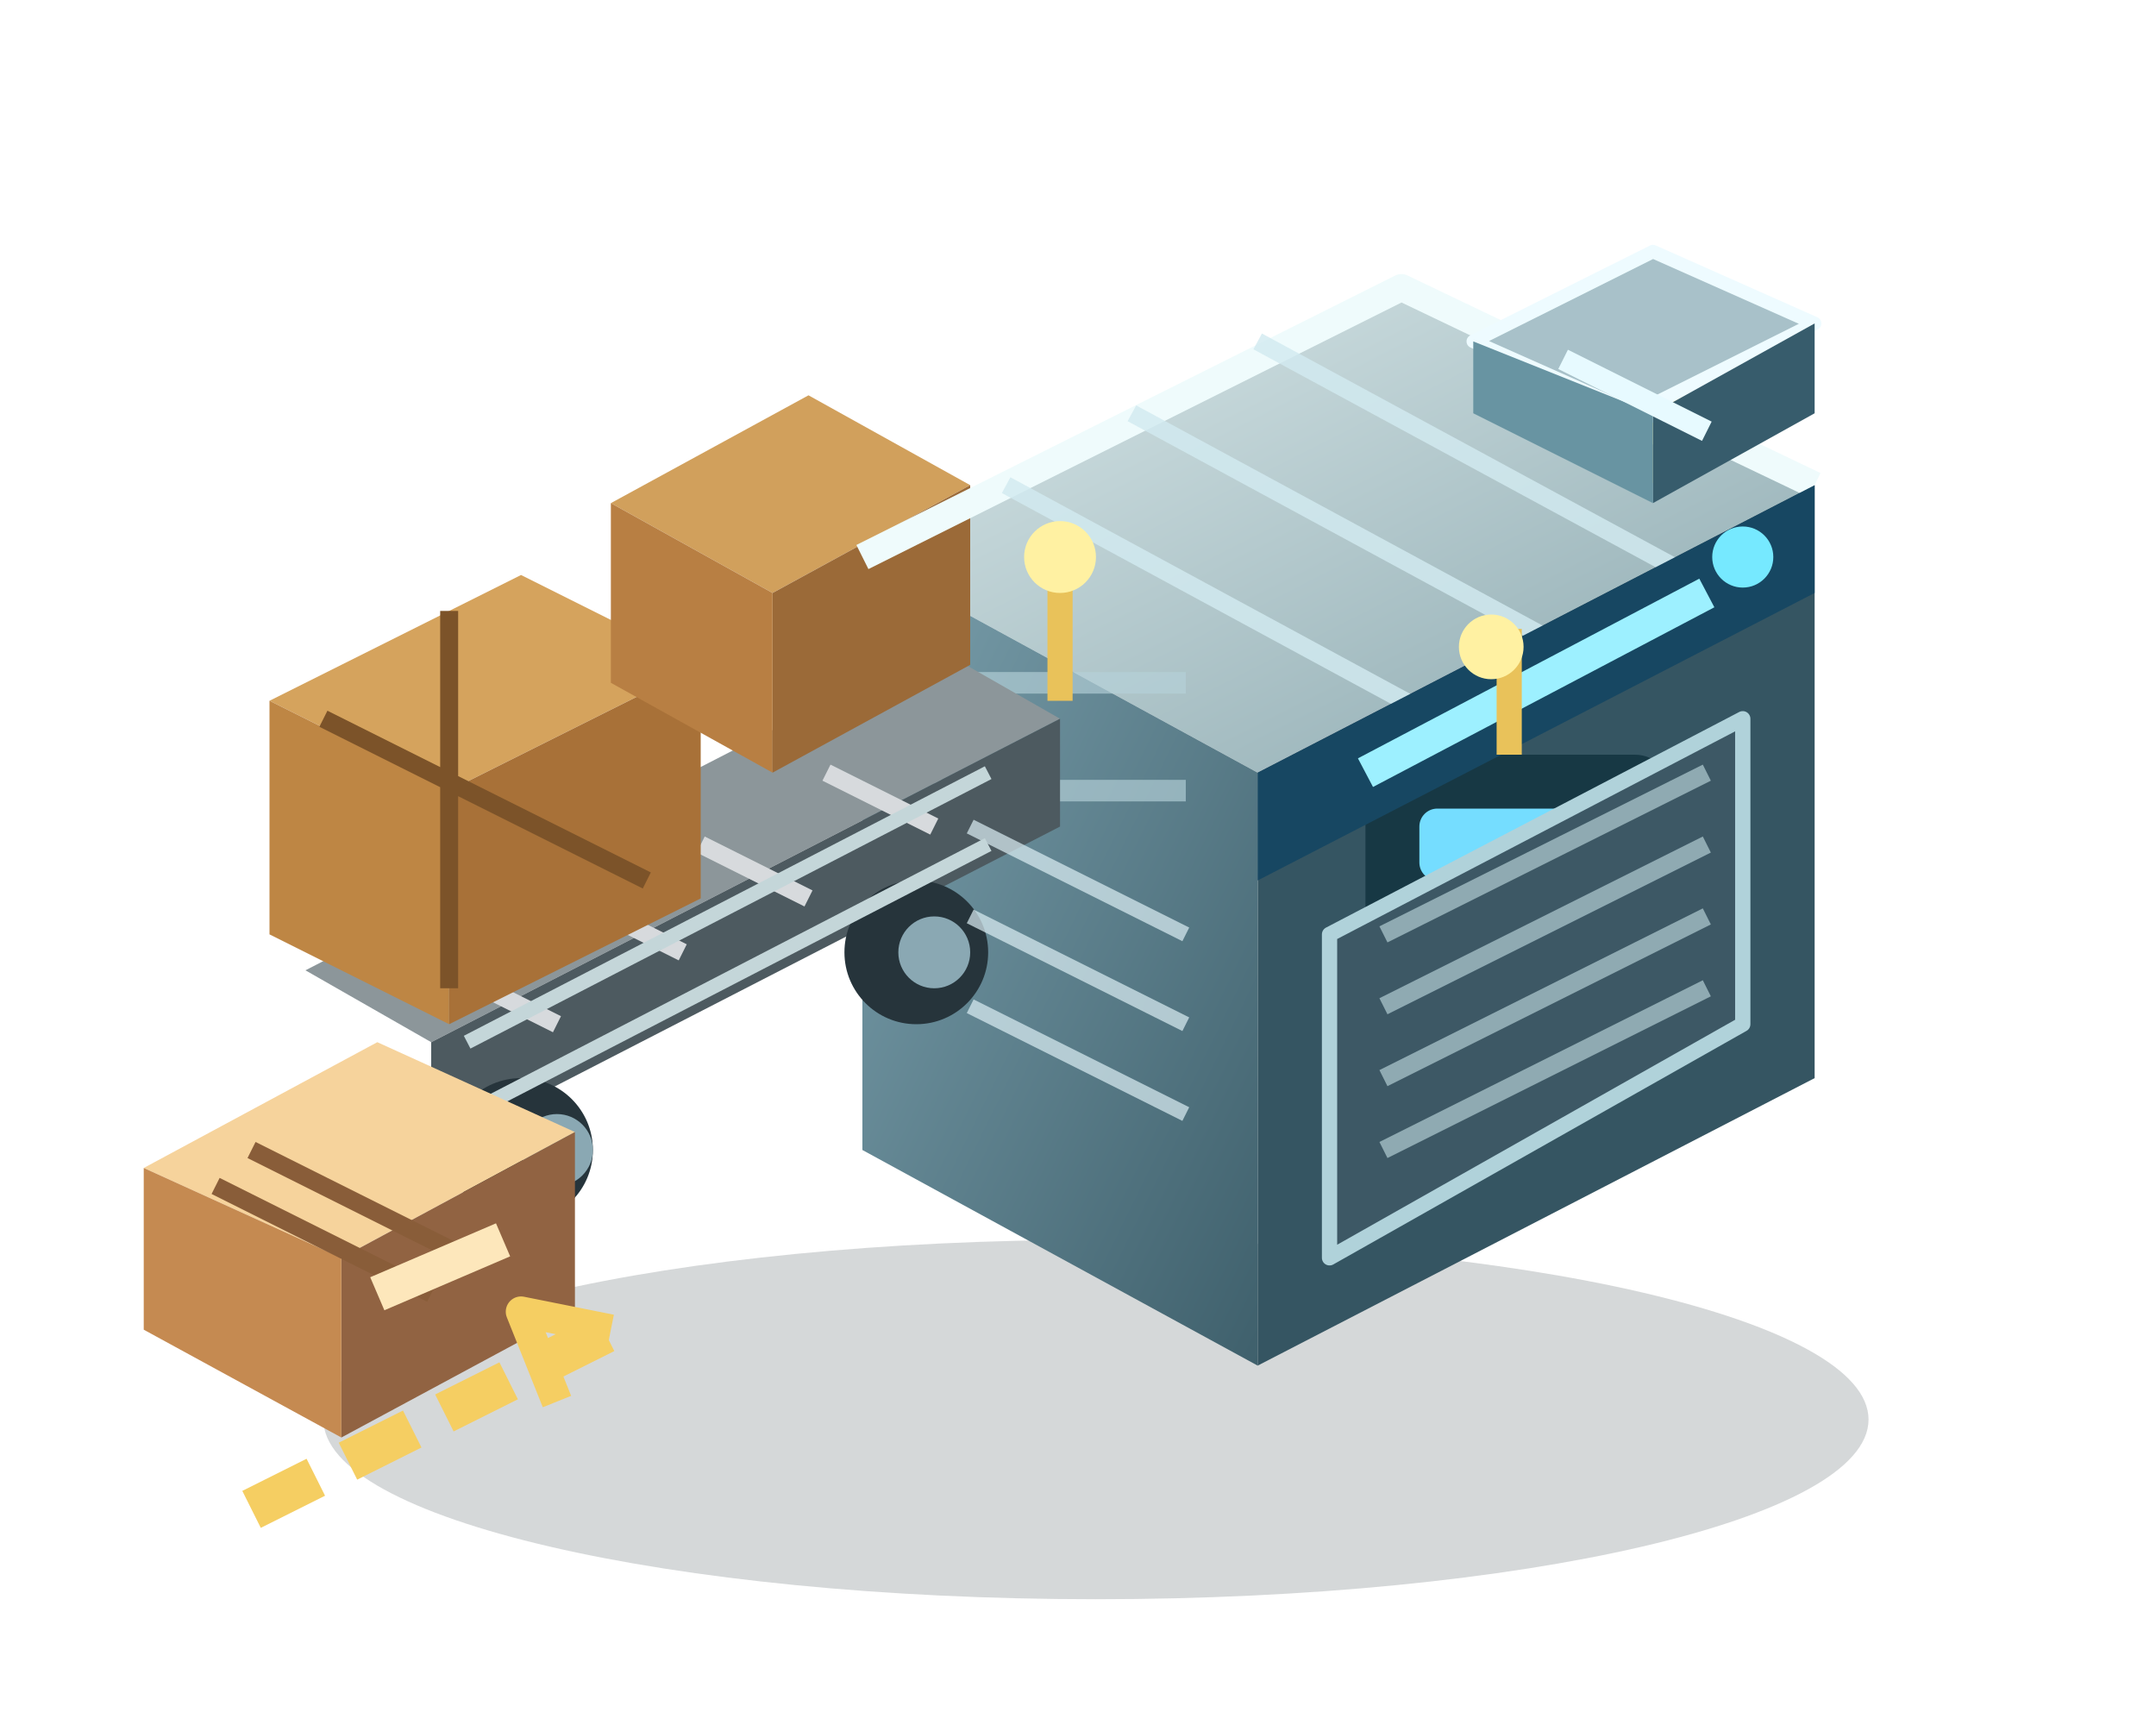
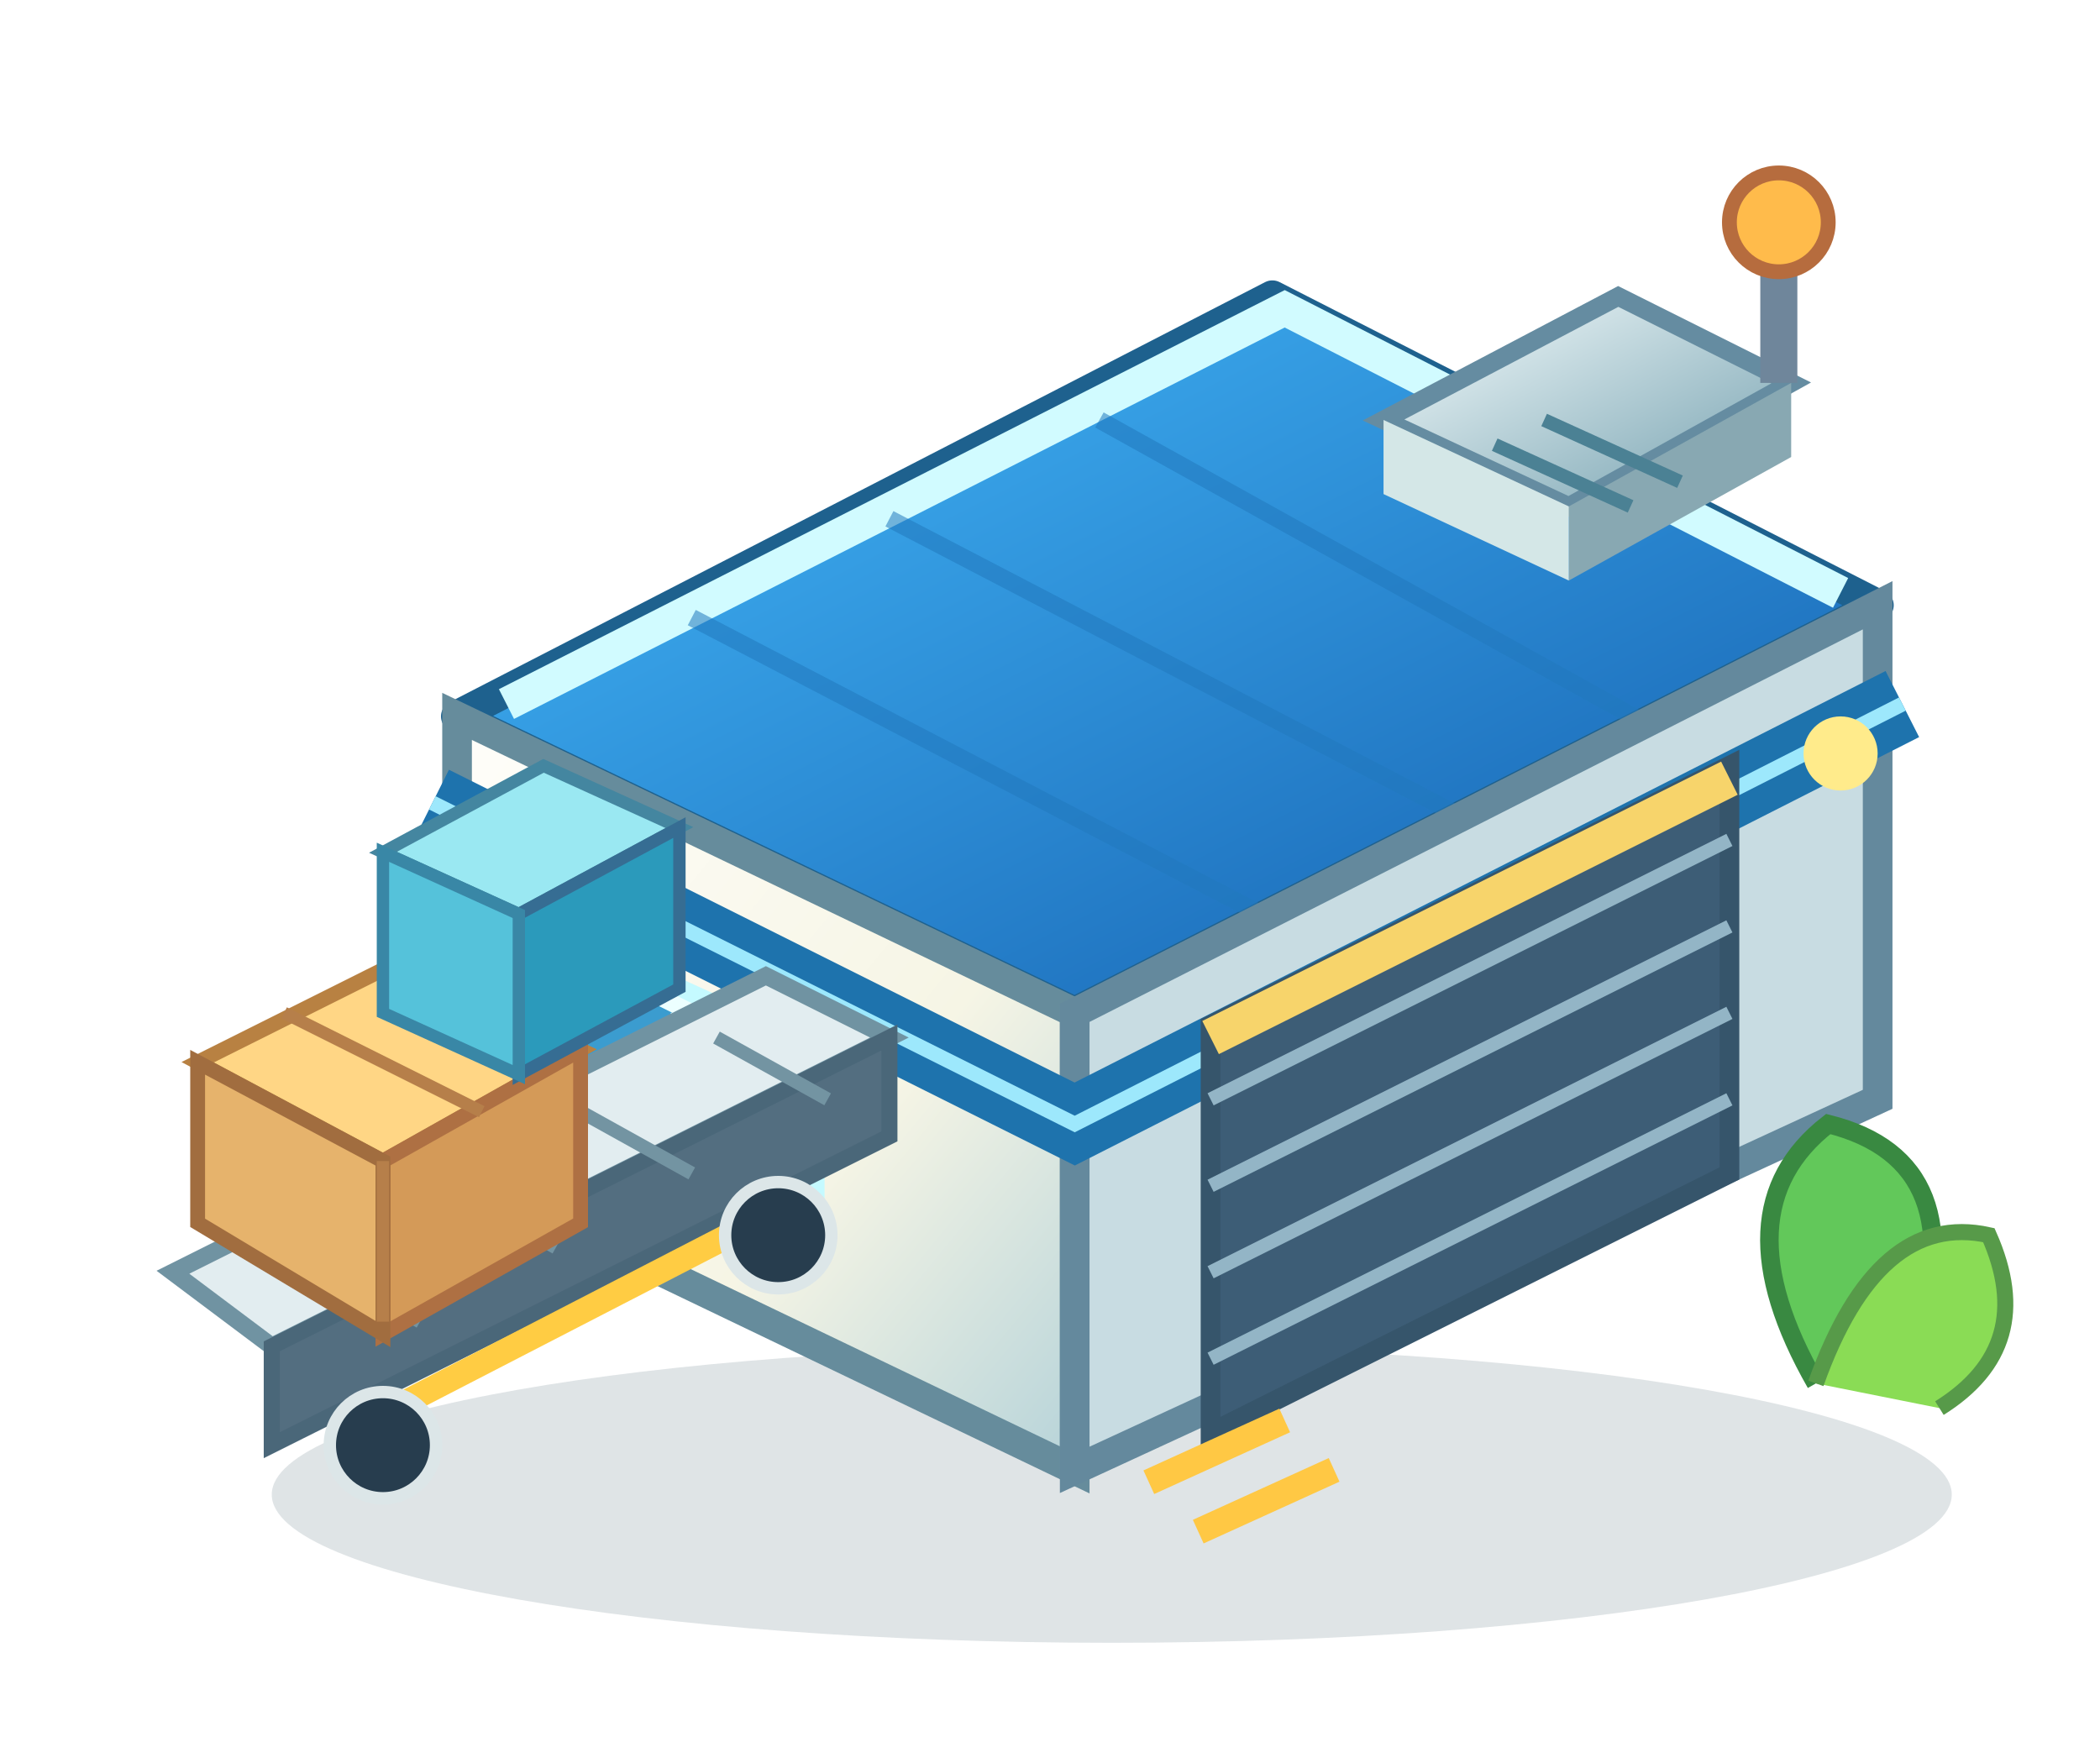
- <svg xmlns="http://www.w3.org/2000/svg" width="120" height="96" viewBox="0 0 120 96">
+ <svg xmlns="http://www.w3.org/2000/svg" width="170" height="141" viewBox="0 0 170 141">
  <defs>
-     <linearGradient id="shed" x1="0" y1="0" x2="1" y2="1">
-       <stop offset="0" stop-color="#7ba0ad" />
-       <stop offset="1" stop-color="#3f606c" />
+     <linearGradient id="roof" x1="0" y1="0" x2="1" y2="1">
+       <stop stop-color="#a2e9ff" />
+       <stop offset=".2" stop-color="#3ba9ed" />
+       <stop offset=".72" stop-color="#2176c2" />
+       <stop offset="1" stop-color="#155996" />
    </linearGradient>
-     <linearGradient id="roof" x1="0" y1="0" x2="1" y2="1">
-       <stop offset="0" stop-color="#dbe9ea" />
-       <stop offset="1" stop-color="#8aa7ae" />
+     <linearGradient id="wall" x1="0" y1="0" x2="1" y2="1">
+       <stop stop-color="#fffefa" />
+       <stop offset=".6" stop-color="#f6f5e5" />
+       <stop offset="1" stop-color="#b6d3d9" />
+     </linearGradient>
+     <linearGradient id="metal" x1="0" y1="0" x2="1" y2="1">
+       <stop stop-color="#f9ffff" />
+       <stop offset="1" stop-color="#719ead" />
    </linearGradient>
  </defs>
-   <ellipse cx="61" cy="79" rx="43" ry="10" fill="#18252b" opacity=".18" />
-   <polygon points="48,31 78,16 101,27 70,43" fill="url(#roof)" />
-   <polygon points="70,43 101,27 101,60 70,76" fill="#355562" />
-   <polygon points="48,31 70,43 70,76 48,64" fill="url(#shed)" />
-   <rect x="76" y="42" width="17" height="16" rx="2" fill="#173844" />
-   <rect x="79" y="45" width="11" height="4" rx="1" fill="#75ddff" />
-   <path d="M52 38h14M52 44h14" stroke="#b5d1d8" stroke-width="1.2" opacity=".65" />
-   <polygon points="17,54 52,36 59,40 24,58" fill="#8c969a" />
-   <polygon points="24,58 59,40 59,46 24,64" fill="#4d5a60" />
-   <g stroke="#d7dadd" stroke-width="1">
-     <path d="M25 54l6 3M32 50l6 3M39 47l6 3M46 43l6 3" />
-   </g>
-   <circle cx="29" cy="64" r="4" fill="#26343b" />
-   <circle cx="51" cy="53" r="4" fill="#26343b" />
-   <g>
-     <polygon points="15,39 29,32 39,37 25,44" fill="#d5a35d" />
-     <polygon points="25,44 39,37 39,50 25,57" fill="#a87138" />
-     <polygon points="15,39 25,44 25,57 15,52" fill="#be8644" />
-     <path d="M18 40l18 9M25 34v21" stroke="#7c5329" stroke-width="1" />
-   </g>
-   <g>
-     <polygon points="34,28 45,22 54,27 43,33" fill="#d1a05c" />
-     <polygon points="43,33 54,27 54,37 43,43" fill="#9b6a38" />
-     <polygon points="34,28 43,33 43,43 34,38" fill="#b87f43" />
-   </g>
-   <circle cx="91" cy="23" r="4" fill="#ffca48" opacity=".35" />
-   <circle cx="91" cy="23" r="2" fill="#fff0a1" />
-   <g id="cargo-detail-v4" stroke-linejoin="round">
-     <path d="M48 31l30-15 23 11" fill="none" stroke="#effbfc" stroke-width="1.5" />
-     <path d="M56 27l24 13m-17-17l24 13m-17-17l24 13" stroke="#d2eaf0" stroke-width="1" opacity=".82" />
-     <path d="M82 19l10-5 9 4-10 5z" fill="#a8c1c9" stroke="#eefbff" stroke-width=".75" />
-     <path d="M92 23l9-5v5l-9 5z" fill="#375c6c" />
-     <path d="M82 19l10 4v5l-10-5z" fill="#6894a2" />
-     <path d="M87 20l8 4" stroke="#e7faff" stroke-width="1.2" />
-     <path d="M70 43l31-16v6L70 49z" fill="#174762" />
-     <path d="M74 52l23-12v17L74 70z" fill="#3d5865" stroke="#b0d2da" stroke-width=".85" />
-     <path d="M77 52l18-9m-18 13l18-9m-18 13l18-9m-18 13l18-9" stroke="#8faab2" stroke-width="1" />
-     <path d="M76 43l19-10" stroke="#9df0ff" stroke-width="1.8" />
-     <path d="M54 46l12 6m-12-1l12 6m-12-1l12 6" stroke="#dbeef3" stroke-width=".85" opacity=".7" />
-     <path d="M59 39v-8m25 11v-7" stroke="#e9c25a" stroke-width="1.4" />
-     <circle cx="59" cy="31" r="2" fill="#fff1a2" />
-     <circle cx="83" cy="36" r="1.8" fill="#fff1a2" />
-     <path d="M26 58l29-15M26 62l29-15" stroke="#c4d6d9" stroke-width=".8" />
-     <circle cx="31" cy="64" r="2" fill="#8aa8b3" />
-     <circle cx="52" cy="53" r="2" fill="#8aa8b3" />
-     <polygon points="8,65 21,58 32,63 19,70" fill="#f6d39c" />
-     <polygon points="19,70 32,63 32,73 19,80" fill="#916342" />
-     <polygon points="8,65 19,70 19,80 8,74" fill="#c58a51" />
-     <path d="M12 66l12 6m-10-8l12 6" stroke="#895d39" stroke-width="1" />
-     <path d="M21 72l7-3" stroke="#fde7bb" stroke-width="2" />
-     <path d="M14 84l20-10" stroke="#f5ce62" stroke-width="2.3" stroke-dasharray="4 2" />
-     <path d="M34 74l-5-1 2 5" fill="none" stroke="#f5ce62" stroke-width="1.7" />
-     <circle cx="97" cy="31" r="1.7" fill="#76e9ff" />
-   </g>
+   <ellipse cx="90" cy="121" rx="68" ry="12" fill="#183847" opacity=".14" />
+   <polygon points="37,58 103,24 152,49 87,82" fill="url(#roof)" stroke="#1e618e" stroke-width="2.6" stroke-linejoin="round" />
+   <path d="M41 57l63-32 45 23" fill="none" stroke="#d1fbff" stroke-width="2.7" />
+   <path d="M56 50l48 25m-32-33l48 25m-31-33l45 25" stroke="#2079bd" stroke-width="1.4" opacity=".55" />
+   <polygon points="37,58 87,82 87,119 37,95" fill="url(#wall)" stroke="#668c9c" stroke-width="2.4" />
+   <polygon points="87,82 152,49 152,89 87,119" fill="#c8dce2" stroke="#64899d" stroke-width="2.4" />
+   <path d="M35 65l52 26 67-34" fill="none" stroke="#1e73ad" stroke-width="6" />
+   <path d="M35 65l52 26 67-34" fill="none" stroke="#9de8fc" stroke-width="1.2" />
+   <polygon points="44,75 66,85 66,100 44,89" fill="#3b9ccf" stroke="#c5faff" stroke-width="1.5" />
+   <path d="M46 77l18 9m-9-4v12" stroke="#ecffff" stroke-width="1.4" />
+   <polygon points="98,83 140,62 140,95 98,116" fill="#3d5d76" stroke="#36556b" stroke-width="1.6" />
+   <path d="M98 89l42-21m-42 28l42-21m-42 28l42-21m-42 28l42-21" stroke="#93b5c6" stroke-width="1.1" />
+   <path d="M98 84l42-21" stroke="#f7d46b" stroke-width="3" />
+   <path d="M112 34l19-10 14 7-18 10z" fill="url(#metal)" stroke="#658ca1" stroke-width="1.5" />
+   <path d="M127 41l18-10v6l-18 10z" fill="#88a8b2" />
+   <path d="M112 34l15 7v6l-15-7z" fill="#d4e7e7" />
+   <path d="M121 36l11 5m-7-7l11 5" stroke="#4b8194" stroke-width="1.1" />
+   <path d="M144 31v-12" stroke="#6f869b" stroke-width="3" />
+   <circle cx="144" cy="18" r="4" fill="#ffbb4b" stroke="#b66c3e" stroke-width="1.2" />
+   <polygon points="14,103 62,79 72,84 22,109" fill="#e2edf0" stroke="#7093a2" stroke-width="1.4" />
+   <polygon points="22,109 72,84 72,92 22,117" fill="#536e80" stroke="#4a6779" stroke-width="1.3" />
+   <path d="M25 102l9 5m2-11l9 5m2-11l9 5m2-11l9 5" stroke="#7394a2" stroke-width="1.1" />
+   <path d="M30 115l31-16" stroke="#ffcc43" stroke-width="2" />
+   <circle cx="31" cy="117" r="4.3" fill="#273d4e" stroke="#dce6e8" stroke-width="1" />
+   <circle cx="63" cy="100" r="4.3" fill="#273d4e" stroke="#dce6e8" stroke-width="1" />
+   <polygon points="16,86 32,78 47,85 31,94" fill="#ffd685" stroke="#b88142" stroke-width="1.2" />
+   <polygon points="31,94 47,85 47,99 31,108" fill="#d49a58" stroke="#ae7043" stroke-width="1.2" />
+   <polygon points="16,86 31,94 31,108 16,99" fill="#e6b36c" stroke="#a16d3f" stroke-width="1.2" />
+   <path d="M23 82l16 8M31 94v13" stroke="#b67f4a" stroke-width="1" />
+   <polygon points="31,69 44,62 55,67 42,74" fill="#9ae8f2" stroke="#4486a0" stroke-width="1" />
+   <polygon points="42,74 55,67 55,80 42,87" fill="#2b9abb" stroke="#366d93" stroke-width="1" />
+   <polygon points="31,69 42,74 42,87 31,82" fill="#55c2da" stroke="#3987a6" stroke-width="1" />
+   <path d="M93 120l11-5m-7 9l11-5" stroke="#ffc844" stroke-width="2.1" />
+   <circle cx="149" cy="61" r="3" fill="#ffeb8b" />
+   <path d="M147 112q-8-14 1-21 12 3 7 18" fill="#62c85a" stroke="#398941" stroke-width="1.5" />
+   <path d="M147 112q5-14 14-12 4 9-4 14" fill="#8adc55" stroke="#579a49" stroke-width="1.3" />
</svg>
